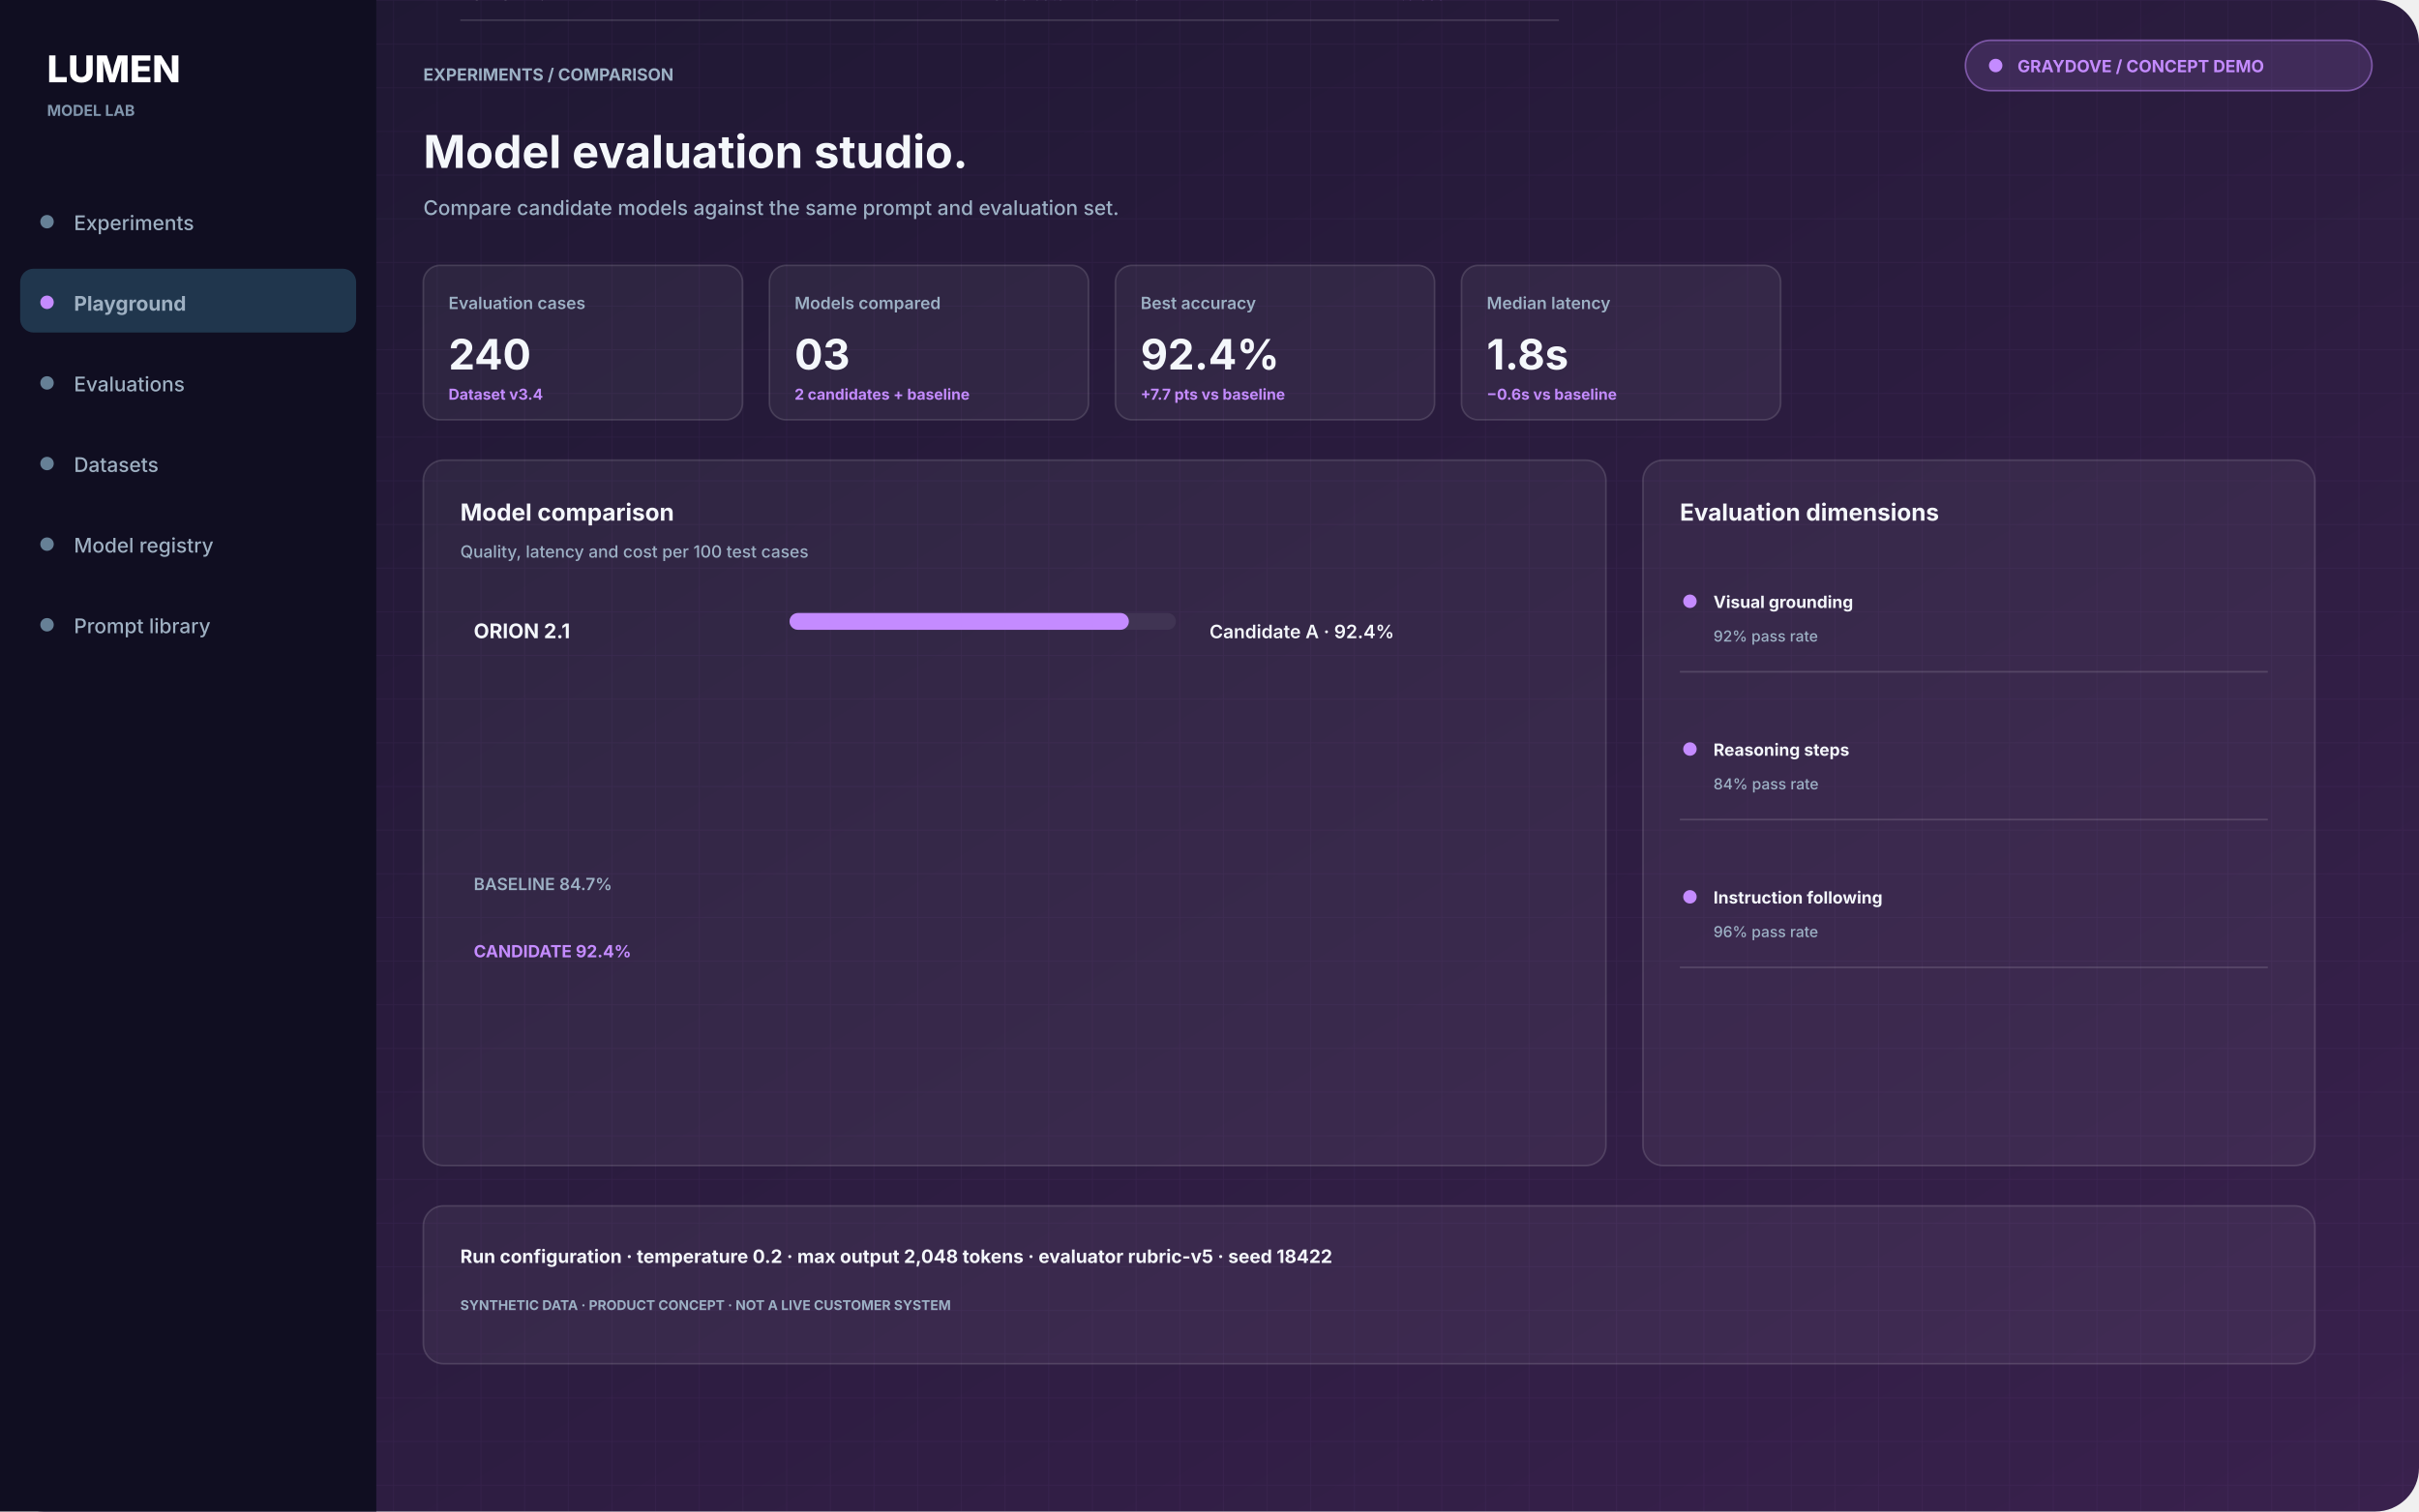
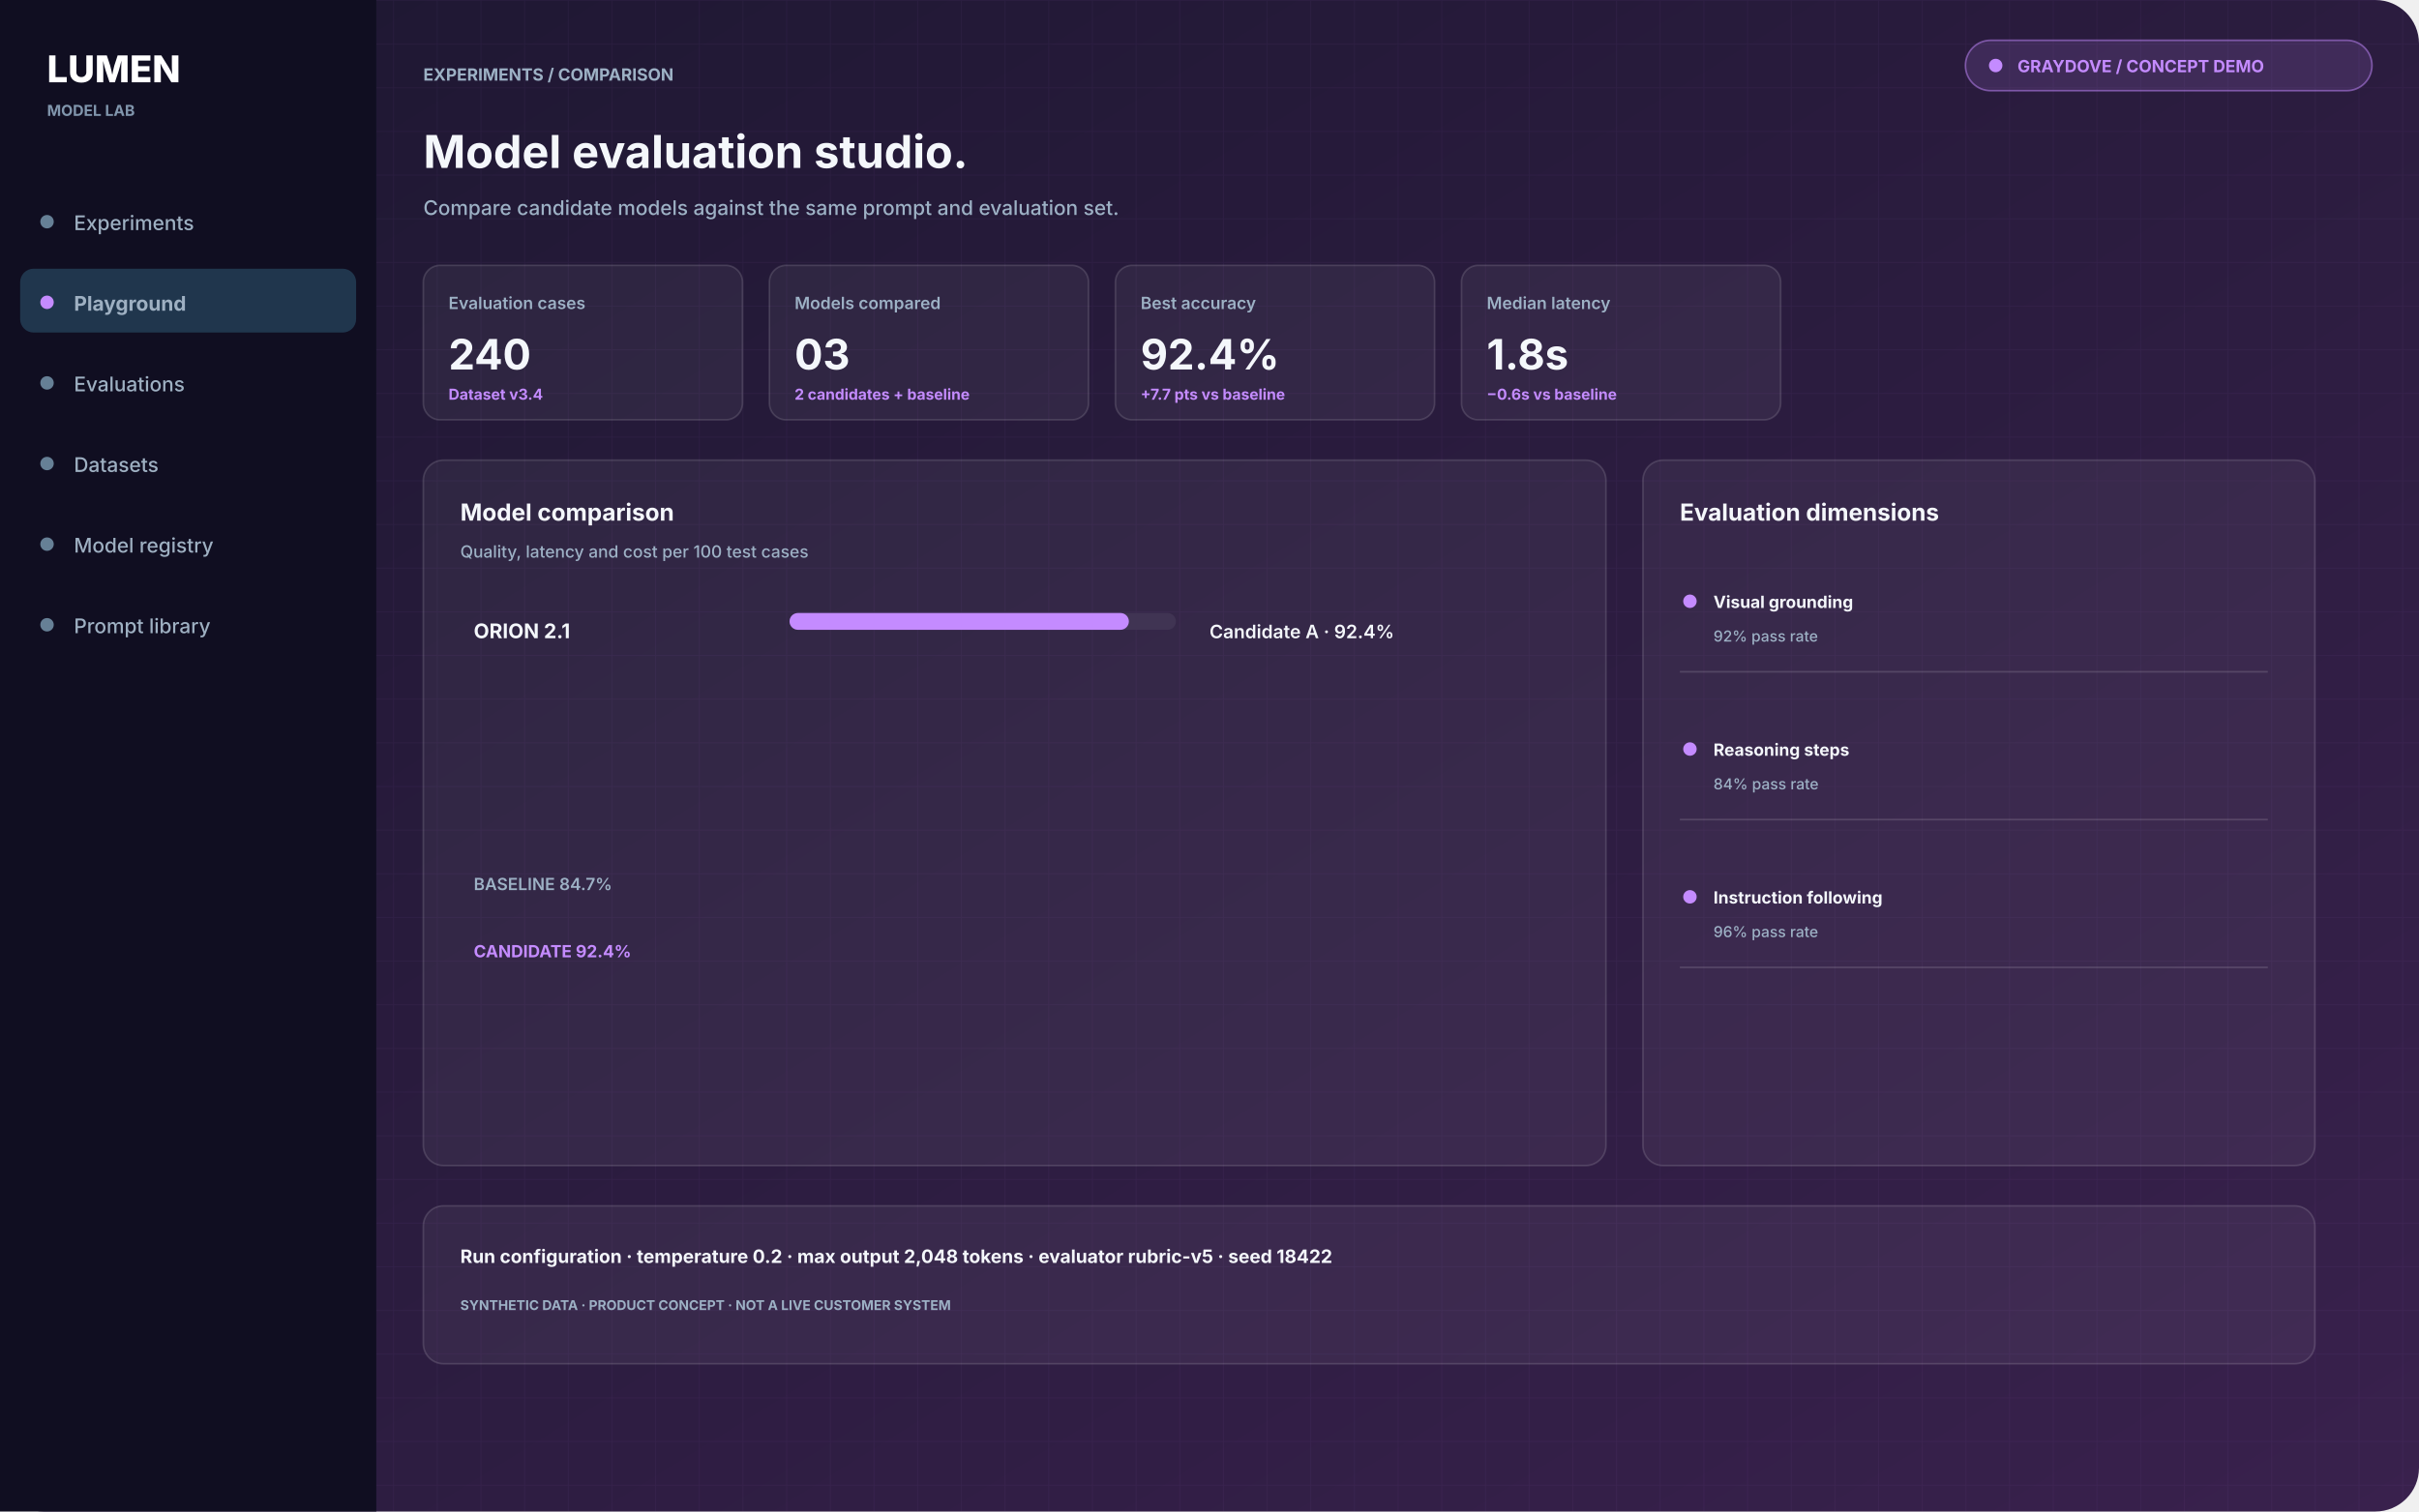
<svg xmlns="http://www.w3.org/2000/svg" width="1440" height="900" viewBox="0 0 1440 900">
  <defs>
    <linearGradient id="bg" x1="0" y1="0" x2="1" y2="1">
      <stop stop-color="#1D1731" />
      <stop offset="1" stop-color="#39214D" />
    </linearGradient>
    <pattern id="grid" width="26" height="26" patternUnits="userSpaceOnUse">
      <path d="M26 0H0V26" fill="none" stroke="#C48BFF" stroke-opacity=".05" />
    </pattern>
  </defs>
  <rect width="1440" height="900" rx="26" fill="url(#bg)" />
  <rect width="1440" height="900" rx="26" fill="url(#grid)" />
  <rect x="0" y="0" width="224" height="900" rx="0" fill="#100E21" stroke="none" />
  <text x="28" y="49" font-family="Inter,Arial,sans-serif" font-size="22" font-weight="800" fill="#fff">LUMEN</text>
  <text x="28" y="69" font-family="Inter,Arial,sans-serif" font-size="9" font-weight="700" fill="#8196AD">MODEL LAB</text>
  <circle cx="28" cy="132" r="4" fill="#668096" />
  <text x="44" y="137" font-family="Inter,Arial,sans-serif" font-size="12" font-weight="500" fill="#9EB0C2">Experiments</text>
  <rect x="12" y="160" width="200" height="38" rx="8" fill="#20364D" stroke="none" />
  <circle cx="28" cy="180" r="4" fill="#C48BFF" />
  <text x="44" y="185" font-family="Inter,Arial,sans-serif" font-size="12" font-weight="700" fill="#9EB0C2">Playground</text>
  <circle cx="28" cy="228" r="4" fill="#668096" />
  <text x="44" y="233" font-family="Inter,Arial,sans-serif" font-size="12" font-weight="500" fill="#9EB0C2">Evaluations</text>
  <circle cx="28" cy="276" r="4" fill="#668096" />
  <text x="44" y="281" font-family="Inter,Arial,sans-serif" font-size="12" font-weight="500" fill="#9EB0C2">Datasets</text>
  <circle cx="28" cy="324" r="4" fill="#668096" />
  <text x="44" y="329" font-family="Inter,Arial,sans-serif" font-size="12" font-weight="500" fill="#9EB0C2">Model registry</text>
  <circle cx="28" cy="372" r="4" fill="#668096" />
  <text x="44" y="377" font-family="Inter,Arial,sans-serif" font-size="12" font-weight="500" fill="#9EB0C2">Prompt library</text>
  <text x="252" y="48" font-family="Inter,Arial,sans-serif" font-size="10" font-weight="700" fill="#9DB1C5">EXPERIMENTS / COMPARISON</text>
  <text x="252" y="100" font-family="Inter,Arial,sans-serif" font-size="27" font-weight="750" fill="#F4F7FB">Model evaluation studio.</text>
  <text x="252" y="128" font-family="Inter,Arial,sans-serif" font-size="12" font-weight="450" fill="#9DB1C5">Compare candidate models against the same prompt and evaluation set.</text>
  <rect x="252" y="158" width="190" height="92" rx="10" fill="#FFFFFF0D" stroke="#FFFFFF22" />
  <text x="267" y="184" font-family="Inter,Arial,sans-serif" font-size="10" font-weight="600" fill="#9DB1C5">Evaluation cases</text>
  <text x="267" y="220" font-family="Inter,Arial,sans-serif" font-size="25" font-weight="750" fill="#F4F7FB">240</text>
  <text x="267" y="238" font-family="Inter,Arial,sans-serif" font-size="9" font-weight="650" fill="#C48BFF">Dataset v3.4</text>
  <rect x="458" y="158" width="190" height="92" rx="10" fill="#FFFFFF0D" stroke="#FFFFFF22" />
  <text x="473" y="184" font-family="Inter,Arial,sans-serif" font-size="10" font-weight="600" fill="#9DB1C5">Models compared</text>
  <text x="473" y="220" font-family="Inter,Arial,sans-serif" font-size="25" font-weight="750" fill="#F4F7FB">03</text>
  <text x="473" y="238" font-family="Inter,Arial,sans-serif" font-size="9" font-weight="650" fill="#C48BFF">2 candidates + baseline</text>
  <rect x="664" y="158" width="190" height="92" rx="10" fill="#FFFFFF0D" stroke="#FFFFFF22" />
  <text x="679" y="184" font-family="Inter,Arial,sans-serif" font-size="10" font-weight="600" fill="#9DB1C5">Best accuracy</text>
  <text x="679" y="220" font-family="Inter,Arial,sans-serif" font-size="25" font-weight="750" fill="#F4F7FB">92.4%</text>
  <text x="679" y="238" font-family="Inter,Arial,sans-serif" font-size="9" font-weight="650" fill="#C48BFF">+7.7 pts vs baseline</text>
  <rect x="870" y="158" width="190" height="92" rx="10" fill="#FFFFFF0D" stroke="#FFFFFF22" />
  <text x="885" y="184" font-family="Inter,Arial,sans-serif" font-size="10" font-weight="600" fill="#9DB1C5">Median latency</text>
  <text x="885" y="220" font-family="Inter,Arial,sans-serif" font-size="25" font-weight="750" fill="#F4F7FB">1.8s</text>
  <text x="885" y="238" font-family="Inter,Arial,sans-serif" font-size="9" font-weight="650" fill="#C48BFF">−0.6s vs baseline</text>
  <rect x="252" y="274" width="704" height="420" rx="12" fill="#FFFFFF0D" stroke="#FFFFFF22" />
  <text x="274" y="310" font-family="Inter,Arial,sans-serif" font-size="14" font-weight="700" fill="#F4F7FB">Model comparison</text>
  <text x="274" y="332" font-family="Inter,Arial,sans-serif" font-size="10" font-weight="450" fill="#9DB1C5">Quality, latency and cost per 100 test cases</text>
  <text x="282" y="380" font-family="Inter,Arial,sans-serif" font-size="12" font-weight="700" fill="#F4F7FB">ORION 2.1</text>
  <rect x="470" y="365" width="230" height="10" rx="5" fill="#403453" stroke="none" />
  <rect x="470" y="365" width="202" height="10" rx="5" fill="#C48BFF" stroke="none" />
  <text x="720" y="380" font-family="Inter,Arial,sans-serif" font-size="11" font-weight="600" fill="#F4F7FB">Candidate A · 92.4%</text>
  <text x="282" y="530" font-family="Inter,Arial,sans-serif" font-size="10" font-weight="600" fill="#9DB1C5">BASELINE 84.7%</text>
  <text x="282" y="570" font-family="Inter,Arial,sans-serif" font-size="10" font-weight="700" fill="#C48BFF">CANDIDATE 92.4%</text>
-   <path d="M274 12h654" stroke="#FFFFFF" stroke-opacity=".14" />
-   <text x="280" y="0" font-family="Inter,Arial,sans-serif" font-size="10" font-weight="650" fill="#F4F7FB">ORION 2.1</text>
-   <text x="590" y="0" font-family="Inter,Arial,sans-serif" font-size="9" font-weight="450" fill="#9DB1C5">Candidate A · 92.4%</text>
-   <text x="830" y="0" font-family="Inter,Arial,sans-serif" font-size="9" font-weight="700" fill="#C48BFF">1.8 sec</text>
  <rect x="978" y="274" width="400" height="420" rx="12" fill="#FFFFFF0D" stroke="#FFFFFF22" />
  <text x="1000" y="310" font-family="Inter,Arial,sans-serif" font-size="14" font-weight="700" fill="#F4F7FB">Evaluation dimensions</text>
  <circle cx="1006" cy="358" r="4" fill="#C48BFF" />
  <text x="1020" y="362" font-family="Inter,Arial,sans-serif" font-size="10" font-weight="650" fill="#F4F7FB">Visual grounding</text>
  <text x="1020" y="382" font-family="Inter,Arial,sans-serif" font-size="9" font-weight="450" fill="#9DB1C5">92% pass rate</text>
  <path d="M1000 400h350" stroke="#FFFFFF" stroke-opacity=".14" />
  <circle cx="1006" cy="446" r="4" fill="#C48BFF" />
  <text x="1020" y="450" font-family="Inter,Arial,sans-serif" font-size="10" font-weight="650" fill="#F4F7FB">Reasoning steps</text>
  <text x="1020" y="470" font-family="Inter,Arial,sans-serif" font-size="9" font-weight="450" fill="#9DB1C5">84% pass rate</text>
  <path d="M1000 488h350" stroke="#FFFFFF" stroke-opacity=".14" />
  <circle cx="1006" cy="534" r="4" fill="#C48BFF" />
  <text x="1020" y="538" font-family="Inter,Arial,sans-serif" font-size="10" font-weight="650" fill="#F4F7FB">Instruction following</text>
  <text x="1020" y="558" font-family="Inter,Arial,sans-serif" font-size="9" font-weight="450" fill="#9DB1C5">96% pass rate</text>
  <path d="M1000 576h350" stroke="#FFFFFF" stroke-opacity=".14" />
  <rect x="252" y="718" width="1126" height="94" rx="12" fill="#FFFFFF0D" stroke="#FFFFFF22" />
  <text x="274" y="752" font-family="Inter,Arial,sans-serif" font-size="11" font-weight="650" fill="#F4F7FB">Run configuration · temperature 0.2 · max output 2,048 tokens · evaluator rubric-v5 · seed 18422</text>
  <text x="274" y="780" font-family="Inter,Arial,sans-serif" font-size="8" font-weight="700" fill="#9DB1C5">SYNTHETIC DATA · PRODUCT CONCEPT · NOT A LIVE CUSTOMER SYSTEM</text>
  <rect x="1170" y="24" width="242" height="30" rx="15" fill="#C48BFF" fill-opacity=".14" stroke="#C48BFF" stroke-opacity=".5" />
  <circle cx="1188" cy="39" r="4" fill="#C48BFF" />
  <text x="1201" y="43" font-family="Inter,Arial,sans-serif" font-size="10" font-weight="700" fill="#C48BFF">GRAYDOVE / CONCEPT DEMO</text>
</svg>
